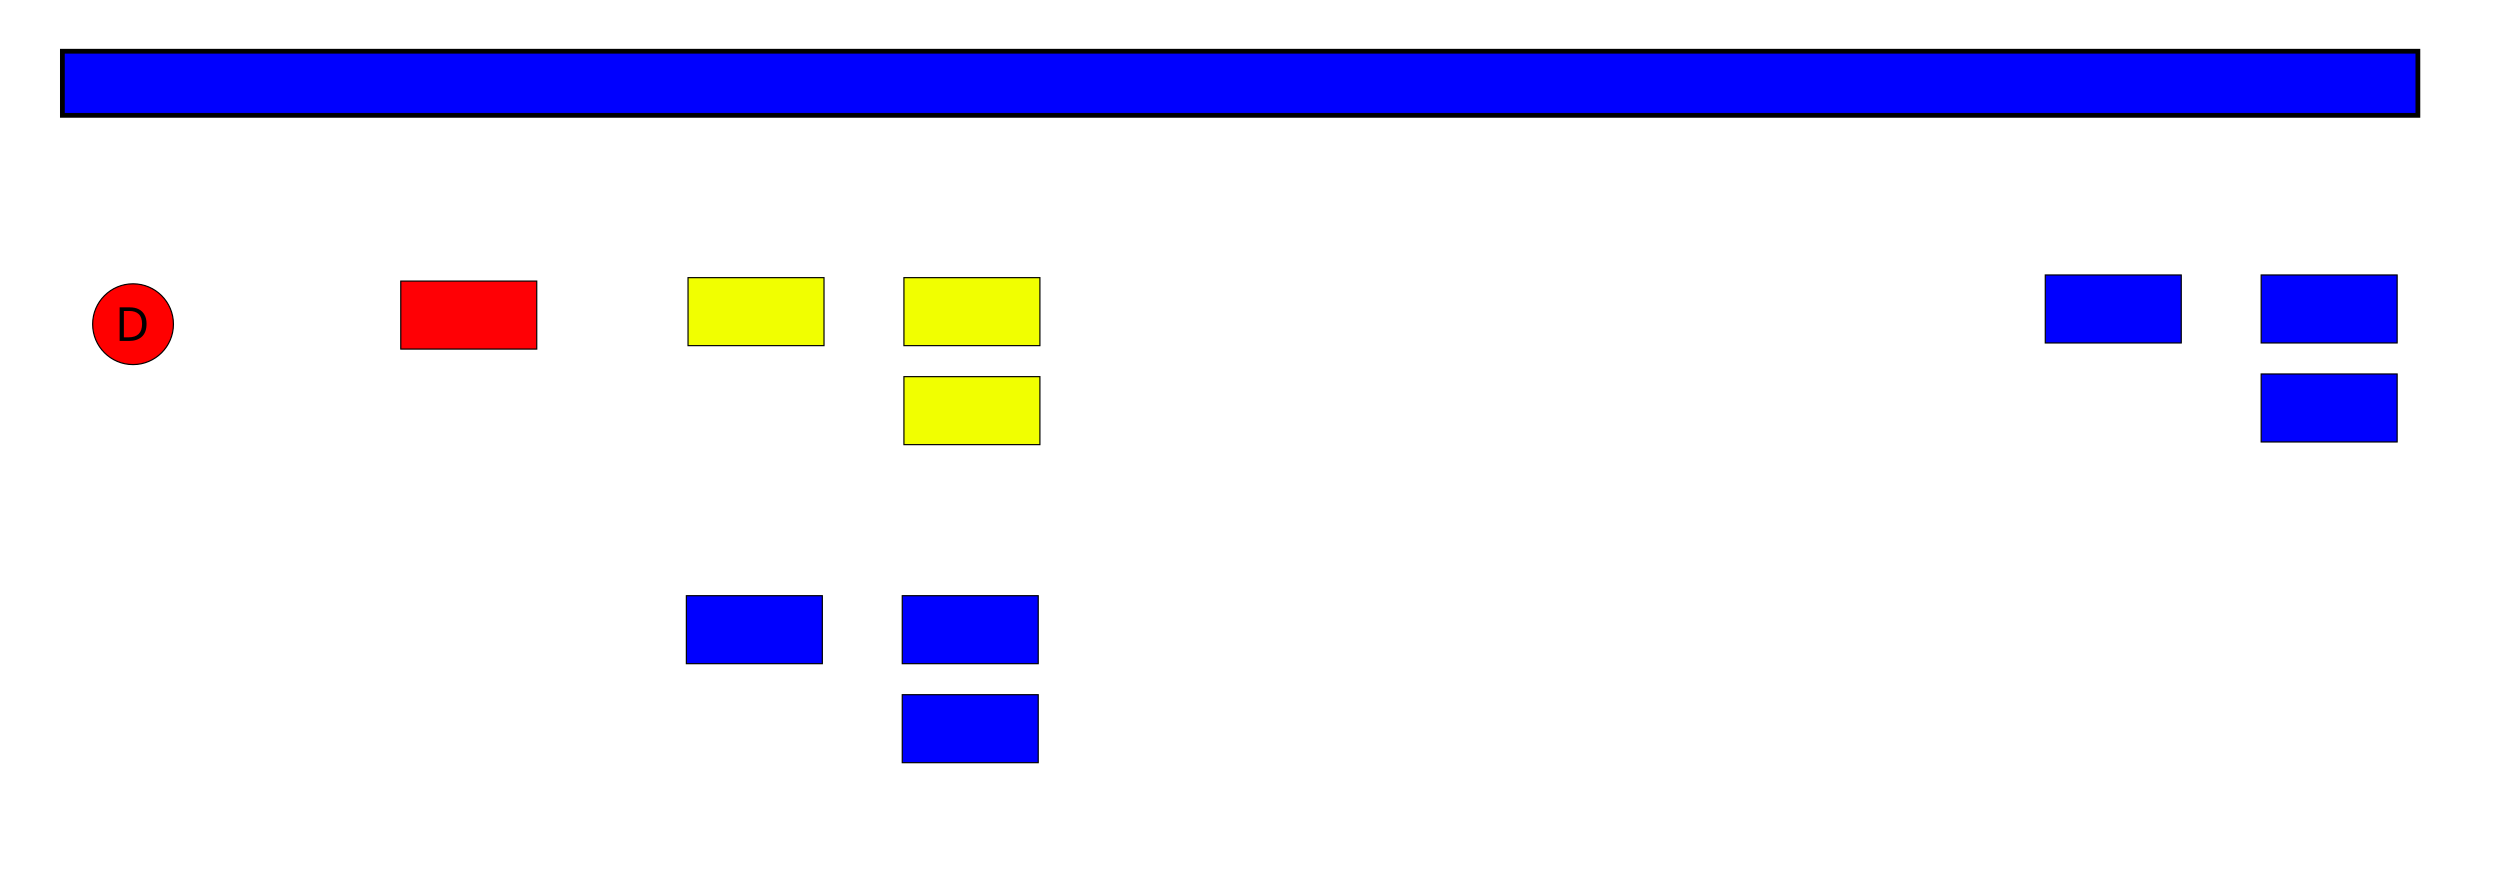
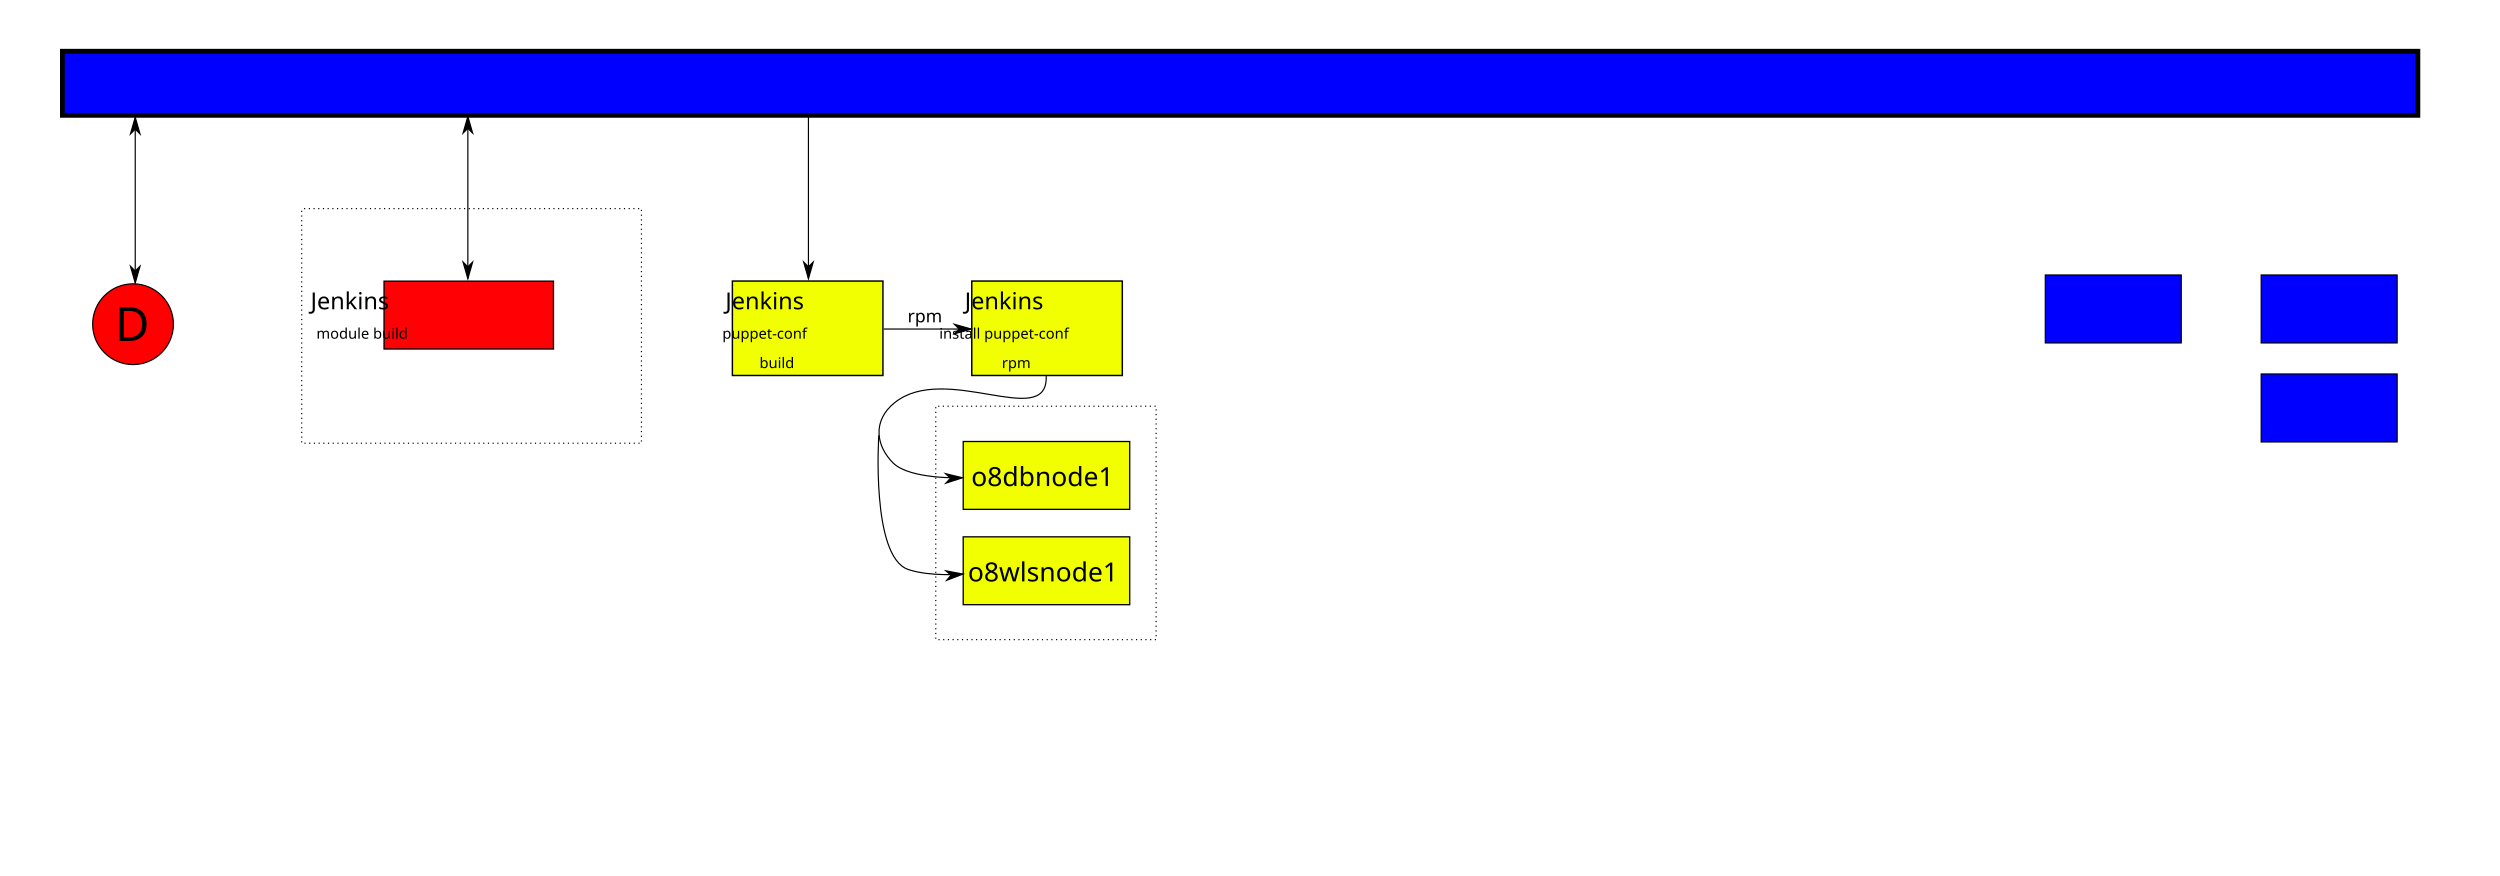
<svg xmlns="http://www.w3.org/2000/svg" width="600mm" height="210mm" viewBox="0 0 2125.984 744.094" id="svg2" version="1.1">
-   <defs id="defs4" />
+   <defs id="defs4">
+     <marker style="overflow:visible;" id="marker5386" refX="0.0" refY="0.0" orient="auto">
+       <path transform="scale(0.8) rotate(180) translate(12.5,0)" style="fill-rule:evenodd;stroke:#000000;stroke-width:1pt;stroke-opacity:1;fill:#000000;fill-opacity:1" d="M 0.0,0.0 L 5.0,-5.0 L -12.5,0.0 L 5.0,5.0 L 0.0,0.0 z " id="path5388" />
+     </marker>
+     <marker orient="auto" refY="0.0" refX="0.0" id="marker5316" style="overflow:visible;">
+       <path id="path5318" d="M 0.0,0.0 L 5.0,-5.0 L -12.5,0.0 L 5.0,5.0 L 0.0,0.0 z " style="fill-rule:evenodd;stroke:#000000;stroke-width:1pt;stroke-opacity:1;fill:#000000;fill-opacity:1" transform="scale(0.8) rotate(180) translate(12.5,0)" />
+     </marker>
+     <marker style="overflow:visible;" id="marker5242" refX="0.0" refY="0.0" orient="auto">
+       <path transform="scale(0.8) rotate(180) translate(12.5,0)" style="fill-rule:evenodd;stroke:#000000;stroke-width:1pt;stroke-opacity:1;fill:#000000;fill-opacity:1" d="M 0.0,0.0 L 5.0,-5.0 L -12.5,0.0 L 5.0,5.0 L 0.0,0.0 z " id="path5244" />
+     </marker>
+     <marker orient="auto" refY="0.0" refX="0.0" id="marker4640" style="overflow:visible;">
+       <path id="path4642" d="M 0.0,0.0 L 5.0,-5.0 L -12.5,0.0 L 5.0,5.0 L 0.0,0.0 z " style="fill-rule:evenodd;stroke:#000000;stroke-width:1pt;stroke-opacity:1;fill:#000000;fill-opacity:1" transform="scale(0.8) rotate(180) translate(12.5,0)" />
+     </marker>
+     <marker orient="auto" refY="0.0" refX="0.0" id="marker4600" style="overflow:visible">
+       <path id="path4602" d="M 0.0,0.0 L 5.0,-5.0 L -12.5,0.0 L 5.0,5.0 L 0.0,0.0 z " style="fill-rule:evenodd;stroke:#000000;stroke-width:1pt;stroke-opacity:1;fill:#000000;fill-opacity:1" transform="scale(0.8) translate(12.5,0)" />
+     </marker>
+     <marker style="overflow:visible" id="marker4522" refX="0.0" refY="0.0" orient="auto">
+       <path transform="scale(0.8) translate(12.5,0)" style="fill-rule:evenodd;stroke:#000000;stroke-width:1pt;stroke-opacity:1;fill:#000000;fill-opacity:1" d="M 0.0,0.0 L 5.0,-5.0 L -12.5,0.0 L 5.0,5.0 L 0.0,0.0 z " id="path4524" />
+     </marker>
+     <marker style="overflow:visible;" id="marker4482" refX="0.0" refY="0.0" orient="auto">
+       <path transform="scale(0.8) rotate(180) translate(12.5,0)" style="fill-rule:evenodd;stroke:#000000;stroke-width:1pt;stroke-opacity:1;fill:#000000;fill-opacity:1" d="M 0.0,0.0 L 5.0,-5.0 L -12.5,0.0 L 5.0,5.0 L 0.0,0.0 z " id="path4484" />
+     </marker>
+     <marker orient="auto" refY="0.0" refX="0.0" id="Arrow1Lend" style="overflow:visible;">
+       <path id="path4169" d="M 0.0,0.0 L 5.0,-5.0 L -12.5,0.0 L 5.0,5.0 L 0.0,0.0 z " style="fill-rule:evenodd;stroke:#000000;stroke-width:1pt;stroke-opacity:1;fill:#000000;fill-opacity:1" transform="scale(0.8) rotate(180) translate(12.5,0)" />
+     </marker>
+     <marker orient="auto" refY="0.0" refX="0.0" id="Arrow1Lstart" style="overflow:visible">
+       <path id="path4166" d="M 0.0,0.0 L 5.0,-5.0 L -12.5,0.0 L 5.0,5.0 L 0.0,0.0 z " style="fill-rule:evenodd;stroke:#000000;stroke-width:1pt;stroke-opacity:1;fill:#000000;fill-opacity:1" transform="scale(0.8) translate(12.5,0)" />
+     </marker>
+   </defs>
  <g id="layer1" transform="translate(0,-308.2677)">
+     <rect style="opacity:1;fill:#f1ff00;fill-opacity:0;stroke:#000000;stroke-opacity:1;stroke-width:1;stroke-miterlimit:4;stroke-dasharray:1,3;stroke-dashoffset:10" id="rect4980" width="288.904" height="199.505" x="256.579" y="485.667" />
    <rect style="fill:#0000ff;fill-rule:evenodd;stroke:#000000;stroke-width:4.058px;stroke-linecap:butt;stroke-linejoin:miter;stroke-opacity:1" id="rect3336" width="2003.105" height="54.52" x="53.047" y="351.835" />
-     <rect y="547.298" x="340.814" height="57.817" width="115.634" id="rect3338" style="opacity:1;fill:#ff0005;fill-opacity:1;fill-rule:evenodd;stroke:#000000;stroke-width:1.004px;stroke-linecap:butt;stroke-linejoin:miter;stroke-opacity:1" />
-     <rect style="fill:#f1ff00;fill-opacity:1;fill-rule:evenodd;stroke:#000000;stroke-width:1.004px;stroke-linecap:butt;stroke-linejoin:miter;stroke-opacity:1" id="rect3340" width="115.634" height="57.817" x="585.1" y="544.377" />
-     <rect y="544.377" x="768.695" height="57.817" width="115.634" id="rect3342" style="fill:#f1ff00;fill-opacity:1;fill-rule:evenodd;stroke:#000000;stroke-width:1.004px;stroke-linecap:butt;stroke-linejoin:miter;stroke-opacity:1" />
-     <rect style="fill:#f1ff00;fill-opacity:1;fill-rule:evenodd;stroke:#000000;stroke-width:1.004px;stroke-linecap:butt;stroke-linejoin:miter;stroke-opacity:1" id="rect3344" width="115.634" height="57.817" x="768.695" y="628.567" />
-     <rect y="814.844" x="583.672" height="57.817" width="115.634" id="rect3346" style="fill:#0000ff;fill-rule:evenodd;stroke:#000000;stroke-width:1.004px;stroke-linecap:butt;stroke-linejoin:miter;stroke-opacity:1" />
-     <rect style="fill:#0000ff;fill-rule:evenodd;stroke:#000000;stroke-width:1.004px;stroke-linecap:butt;stroke-linejoin:miter;stroke-opacity:1" id="rect3348" width="115.634" height="57.817" x="767.266" y="814.844" />
-     <rect y="899.034" x="767.266" height="57.817" width="115.634" id="rect3350" style="fill:#0000ff;fill-rule:evenodd;stroke:#000000;stroke-width:1.004px;stroke-linecap:butt;stroke-linejoin:miter;stroke-opacity:1" />
+     <rect y="547.356" x="326.587" height="57.702" width="144.09" id="rect3338" style="opacity:1;fill:#ff0005;fill-opacity:1;fill-rule:evenodd;stroke:#000000;stroke-width:1.12px;stroke-linecap:butt;stroke-linejoin:miter;stroke-opacity:1" />
+     <rect style="fill:#f1ff00;fill-opacity:1;fill-rule:evenodd;stroke:#000000;stroke-width:1.245px;stroke-linecap:butt;stroke-linejoin:miter;stroke-opacity:1" id="rect3340" width="128.02" height="80.305" x="622.818" y="547.275" />
+     <rect y="683.716" x="819.105" height="57.711" width="141.6" id="rect3342" style="fill:#f1ff00;fill-opacity:1;fill-rule:evenodd;stroke:#000000;stroke-width:1.11px;stroke-linecap:butt;stroke-linejoin:miter;stroke-opacity:1" />
    <circle style="fill:#ff0000;fill-rule:evenodd;stroke:#000000;stroke-width:1px;stroke-linecap:butt;stroke-linejoin:miter;stroke-opacity:1" id="path3352" cx="113.137" cy="583.966" r="34.345" />
    <text xml:space="preserve" style="font-style:normal;font-weight:normal;font-size:40px;line-height:125%;font-family:sans-serif;letter-spacing:0px;word-spacing:0px;fill:#000000;fill-opacity:1;stroke:none;stroke-width:1px;stroke-linecap:butt;stroke-linejoin:miter;stroke-opacity:1" x="97.857" y="598.209" id="text3350">
      <tspan id="tspan3352" x="97.857" y="598.209">D</tspan>
    </text>
    <rect style="fill:#0000ff;fill-rule:evenodd;stroke:#000000;stroke-width:1.004px;stroke-linecap:butt;stroke-linejoin:miter;stroke-opacity:1" id="rect4154" width="115.634" height="57.817" x="1739.286" y="542.103" />
    <rect y="542.103" x="1922.881" height="57.817" width="115.634" id="rect4156" style="fill:#0000ff;fill-rule:evenodd;stroke:#000000;stroke-width:1.004px;stroke-linecap:butt;stroke-linejoin:miter;stroke-opacity:1" />
    <rect style="fill:#0000ff;fill-rule:evenodd;stroke:#000000;stroke-width:1.004px;stroke-linecap:butt;stroke-linejoin:miter;stroke-opacity:1" id="rect4158" width="115.634" height="57.817" x="1922.881" y="626.293" />
+     <path style="fill:none;fill-rule:evenodd;stroke:#000000;stroke-width:1px;stroke-linecap:butt;stroke-linejoin:miter;stroke-opacity:1;marker-start:url(#Arrow1Lstart);marker-end:url(#Arrow1Lend)" d="m 115,548.791 0,-140.714" id="path4160" />
+     <path style="fill:none;fill-rule:evenodd;stroke:#000000;stroke-width:1px;stroke-linecap:butt;stroke-linejoin:miter;stroke-opacity:1;marker-start:url(#marker4522);marker-end:url(#marker4482)" d="m 397.857,407.362 0,137.857" id="path4474" />
+     <text xml:space="preserve" style="font-style:normal;font-weight:normal;font-size:40px;line-height:125%;font-family:sans-serif;letter-spacing:0px;word-spacing:0px;fill:#000000;fill-opacity:1;stroke:none;stroke-width:1px;stroke-linecap:butt;stroke-linejoin:miter;stroke-opacity:1" x="398.792" y="571.291" id="text4580">
+       <tspan id="tspan4582" x="333.929" y="571.291" style="font-size:20px;text-anchor:middle;text-align:center">Jenkins</tspan>
+       <tspan x="333.929" y="596.291" id="tspan4584" style="font-size:12.5px;text-anchor:middle;text-align:center">module build</tspan>
+     </text>
+     <path id="path4598" d="m 687.487,407.362 0,137.857" style="fill:none;fill-rule:evenodd;stroke:#000000;stroke-width:1px;stroke-linecap:butt;stroke-linejoin:miter;stroke-opacity:1;marker-end:url(#marker4640)" />
+     <text id="text4974" y="571.291" x="686.649" style="font-style:normal;font-weight:normal;font-size:40px;line-height:125%;font-family:sans-serif;letter-spacing:0px;word-spacing:0px;fill:#000000;fill-opacity:1;stroke:none;stroke-width:1px;stroke-linecap:butt;stroke-linejoin:miter;stroke-opacity:1" xml:space="preserve">
+       <tspan style="font-size:20px;text-align:center;text-anchor:middle" y="571.291" x="686.649" id="tspan4976">Jenkins</tspan>
+       <tspan style="font-size:12.5px;text-align:center;text-anchor:middle" id="tspan4978" y="596.291" x="686.649">puppet-conf</tspan>
+       <tspan style="font-size:12.5px;text-align:center;text-anchor:middle" y="621.291" x="686.649" id="tspan5012">build</tspan>
+     </text>
+     <text xml:space="preserve" style="font-style:normal;font-weight:normal;font-size:40px;line-height:125%;font-family:sans-serif;letter-spacing:0px;word-spacing:0px;fill:#000000;fill-opacity:1;stroke:none;stroke-width:1px;stroke-linecap:butt;stroke-linejoin:miter;stroke-opacity:1" x="825.942" y="721.639" id="text5000">
+       <tspan id="tspan5002" x="825.942" y="721.639" style="font-size:22.5px">o8dbnode1</tspan>
+     </text>
+     <rect style="fill:#f1ff00;fill-opacity:1;fill-rule:evenodd;stroke:#000000;stroke-width:1.11px;stroke-linecap:butt;stroke-linejoin:miter;stroke-opacity:1" id="rect5004" width="141.6" height="57.711" x="819.105" y="764.787" />
+     <text id="text5006" y="802.71" x="823.085" style="font-style:normal;font-weight:normal;font-size:40px;line-height:125%;font-family:sans-serif;letter-spacing:0px;word-spacing:0px;fill:#000000;fill-opacity:1;stroke:none;stroke-width:1px;stroke-linecap:butt;stroke-linejoin:miter;stroke-opacity:1" xml:space="preserve">
+       <tspan style="font-size:22.5px" y="802.71" x="823.085" id="tspan5008">o8wlsnode1</tspan>
+     </text>
+     <rect style="opacity:1;fill:#f1ff00;fill-opacity:0;stroke:#000000;stroke-width:1;stroke-miterlimit:4;stroke-dasharray:1, 3;stroke-dashoffset:10;stroke-opacity:1" id="rect5010" width="187.383" height="198.495" x="795.774" y="653.706" />
+     <rect y="547.275" x="826.389" height="80.305" width="128.02" id="rect5224" style="fill:#f1ff00;fill-opacity:1;fill-rule:evenodd;stroke:#000000;stroke-width:1.245px;stroke-linecap:butt;stroke-linejoin:miter;stroke-opacity:1" />
+     <text xml:space="preserve" style="font-style:normal;font-weight:normal;font-size:40px;line-height:125%;font-family:sans-serif;letter-spacing:0px;word-spacing:0px;fill:#000000;fill-opacity:1;stroke:none;stroke-width:1px;stroke-linecap:butt;stroke-linejoin:miter;stroke-opacity:1" x="890.22" y="571.291" id="text5226">
+       <tspan id="tspan5228" x="890.22" y="571.291" style="font-size:20px;text-align:center;text-anchor:middle">Jenkins</tspan>
+       <tspan x="890.22" y="596.291" id="tspan5230" style="font-size:12.5px;text-align:center;text-anchor:middle">install puppet-conf</tspan>
+       <tspan id="tspan5232" x="890.22" y="621.291" style="font-size:12.5px;text-align:center;text-anchor:middle">rpm</tspan>
+     </text>
+     <path style="fill:none;fill-rule:evenodd;stroke:#000000;stroke-width:1px;stroke-linecap:butt;stroke-linejoin:miter;stroke-opacity:1;marker-end:url(#marker5242)" d="m 751.429,588.076 74.286,0" id="path5234" />
+     <text xml:space="preserve" style="font-style:normal;font-weight:normal;font-size:40px;line-height:125%;font-family:sans-serif;letter-spacing:0px;word-spacing:0px;fill:#000000;fill-opacity:1;stroke:none;stroke-width:1px;stroke-linecap:butt;stroke-linejoin:miter;stroke-opacity:1" x="771.786" y="582.362" id="text5300">
+       <tspan id="tspan5302" x="771.786" y="582.362" style="font-size:15px">rpm</tspan>
+     </text>
+     <path style="fill:none;fill-rule:evenodd;stroke:#000000;stroke-width:1px;stroke-linecap:butt;stroke-linejoin:miter;stroke-opacity:1;marker-end:url(#marker5316)" d="m 889.692,628.098 0,1.413 c 0,44.077 -86.07,-13.317 -128.968,21.247 -19.161,15.439 -15.658,37.006 -1.133,51.293 14.463,14.226 58.719,12.5 58.719,12.5" id="path5306" />
+     <path style="fill:none;fill-rule:evenodd;stroke:#000000;stroke-width:1px;stroke-linecap:butt;stroke-linejoin:miter;stroke-opacity:1;marker-start:url(#marker4600)" d="m 818.75,796.469 c 0,0 -27.658,2.462 -46.429,-3.929 -31.796,-10.826 -25,-114.107 -25,-114.107" id="path5308" />
  </g>
</svg>
